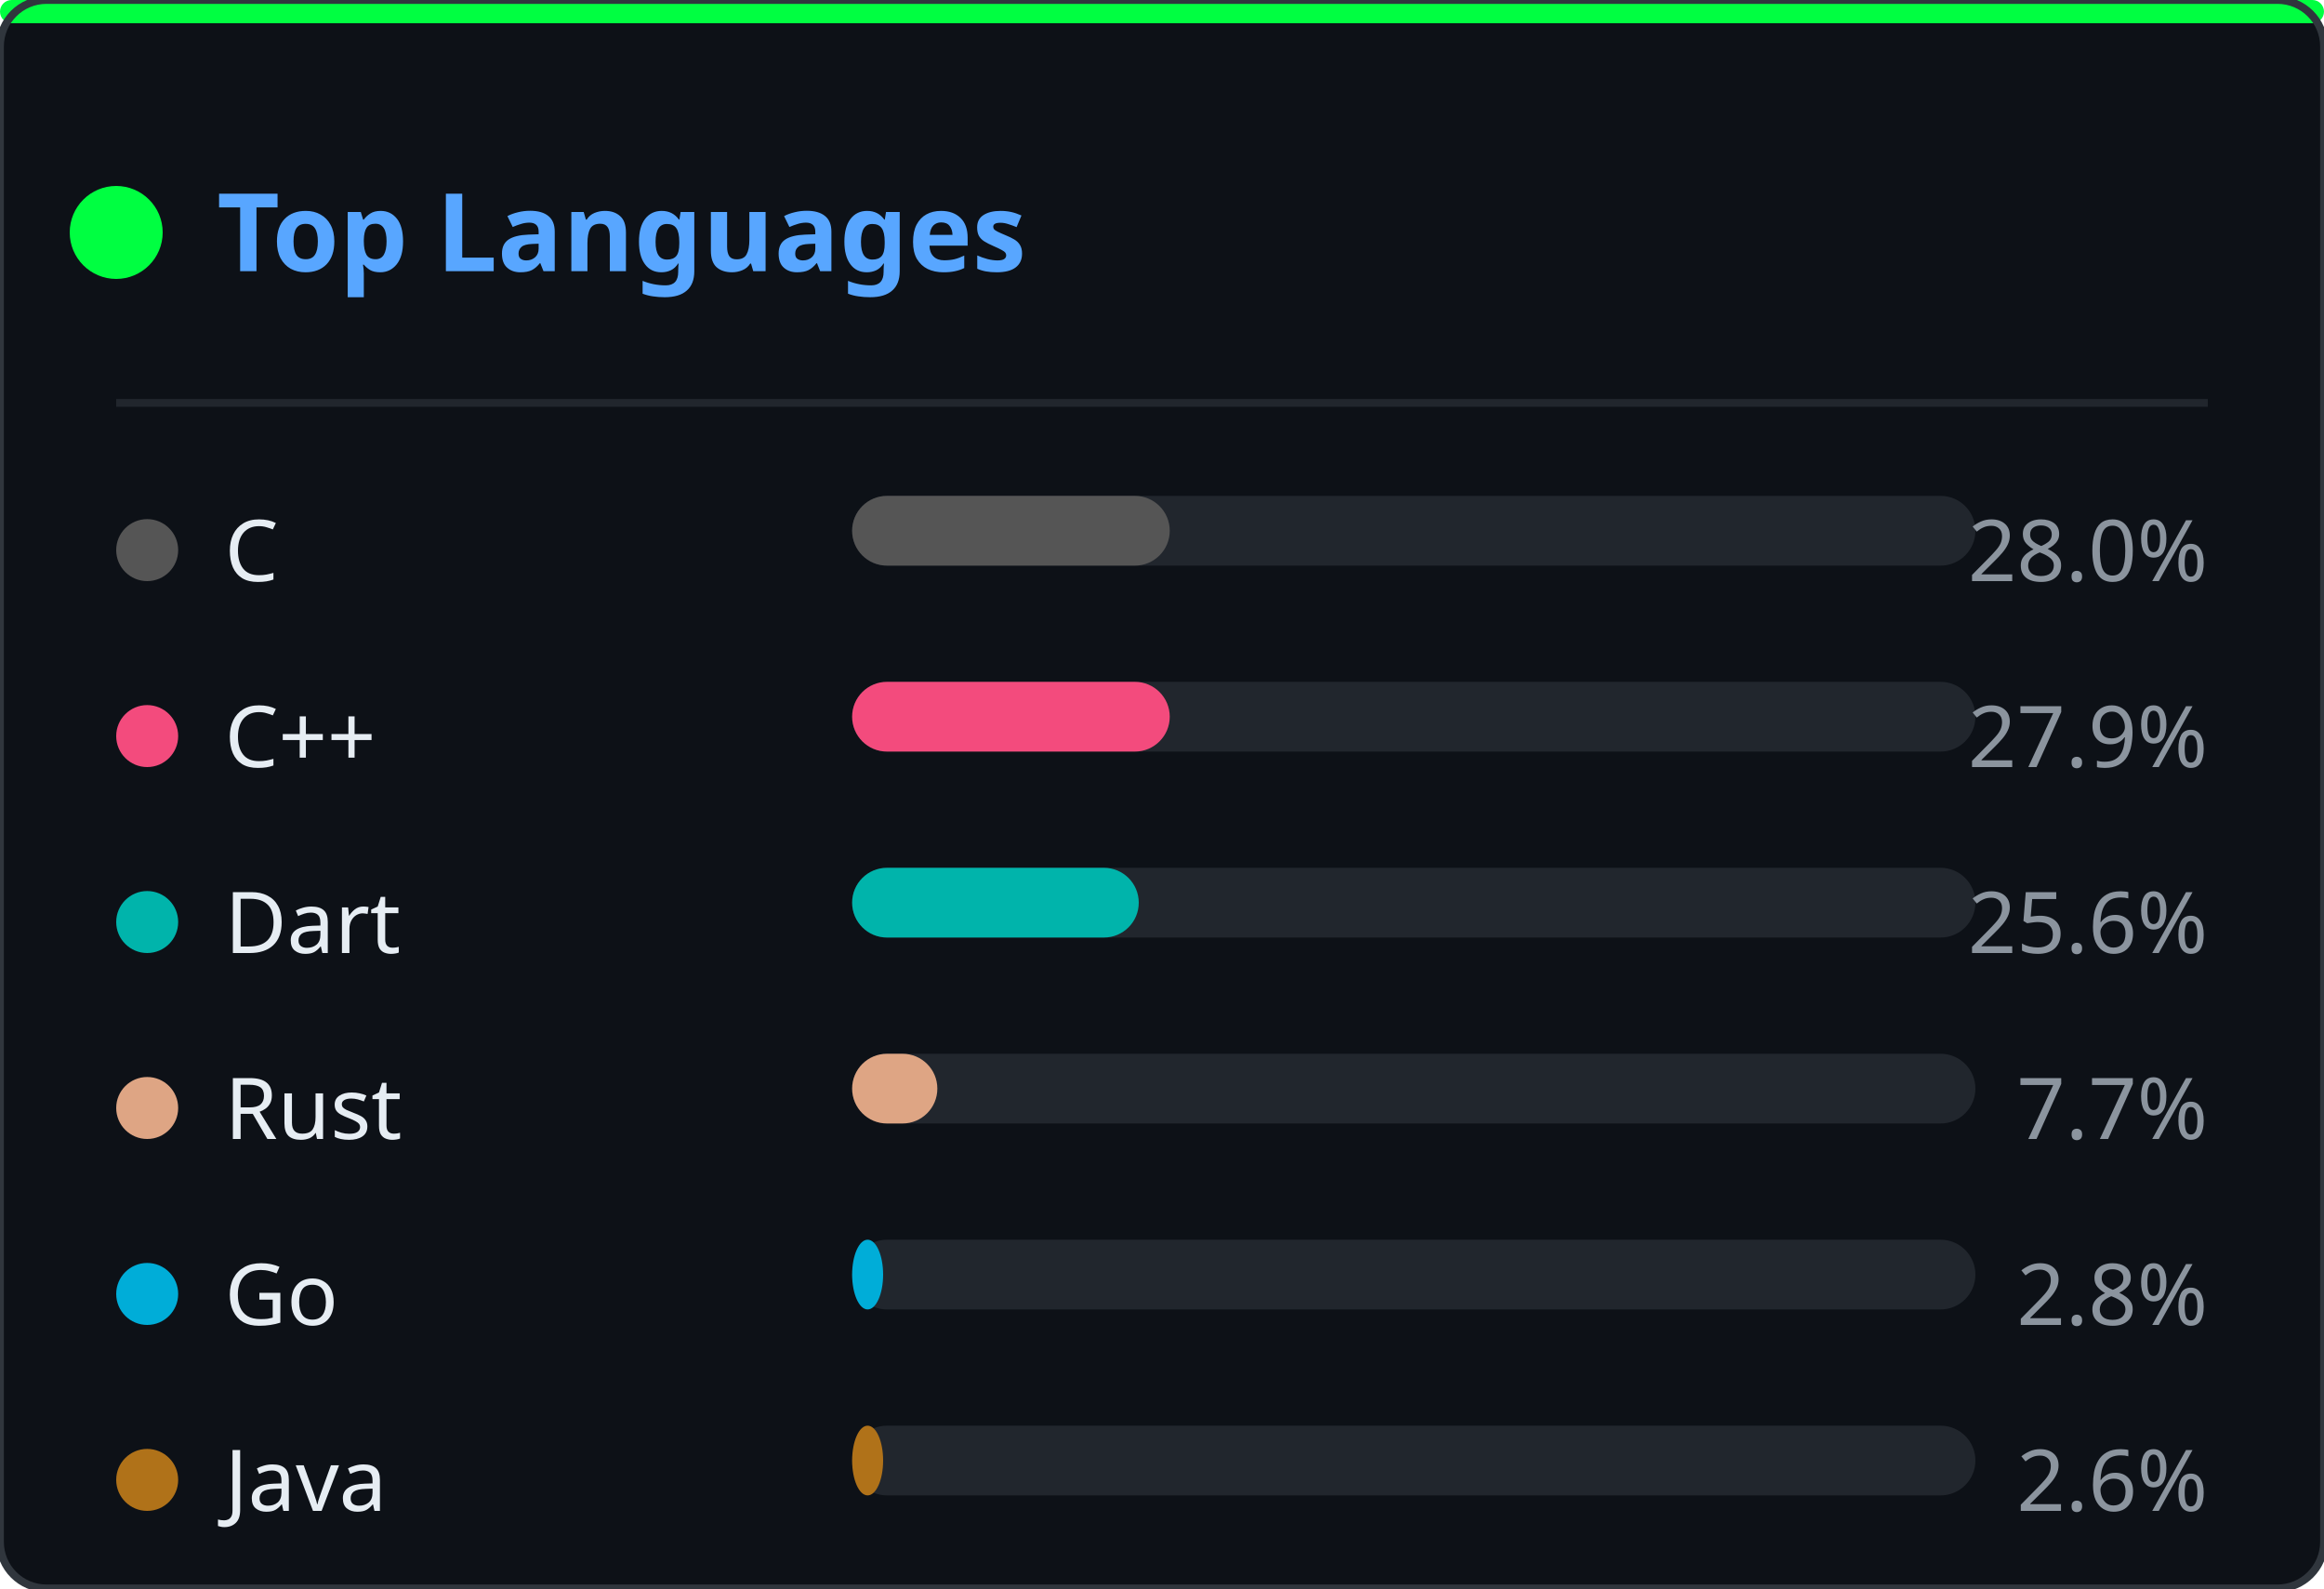
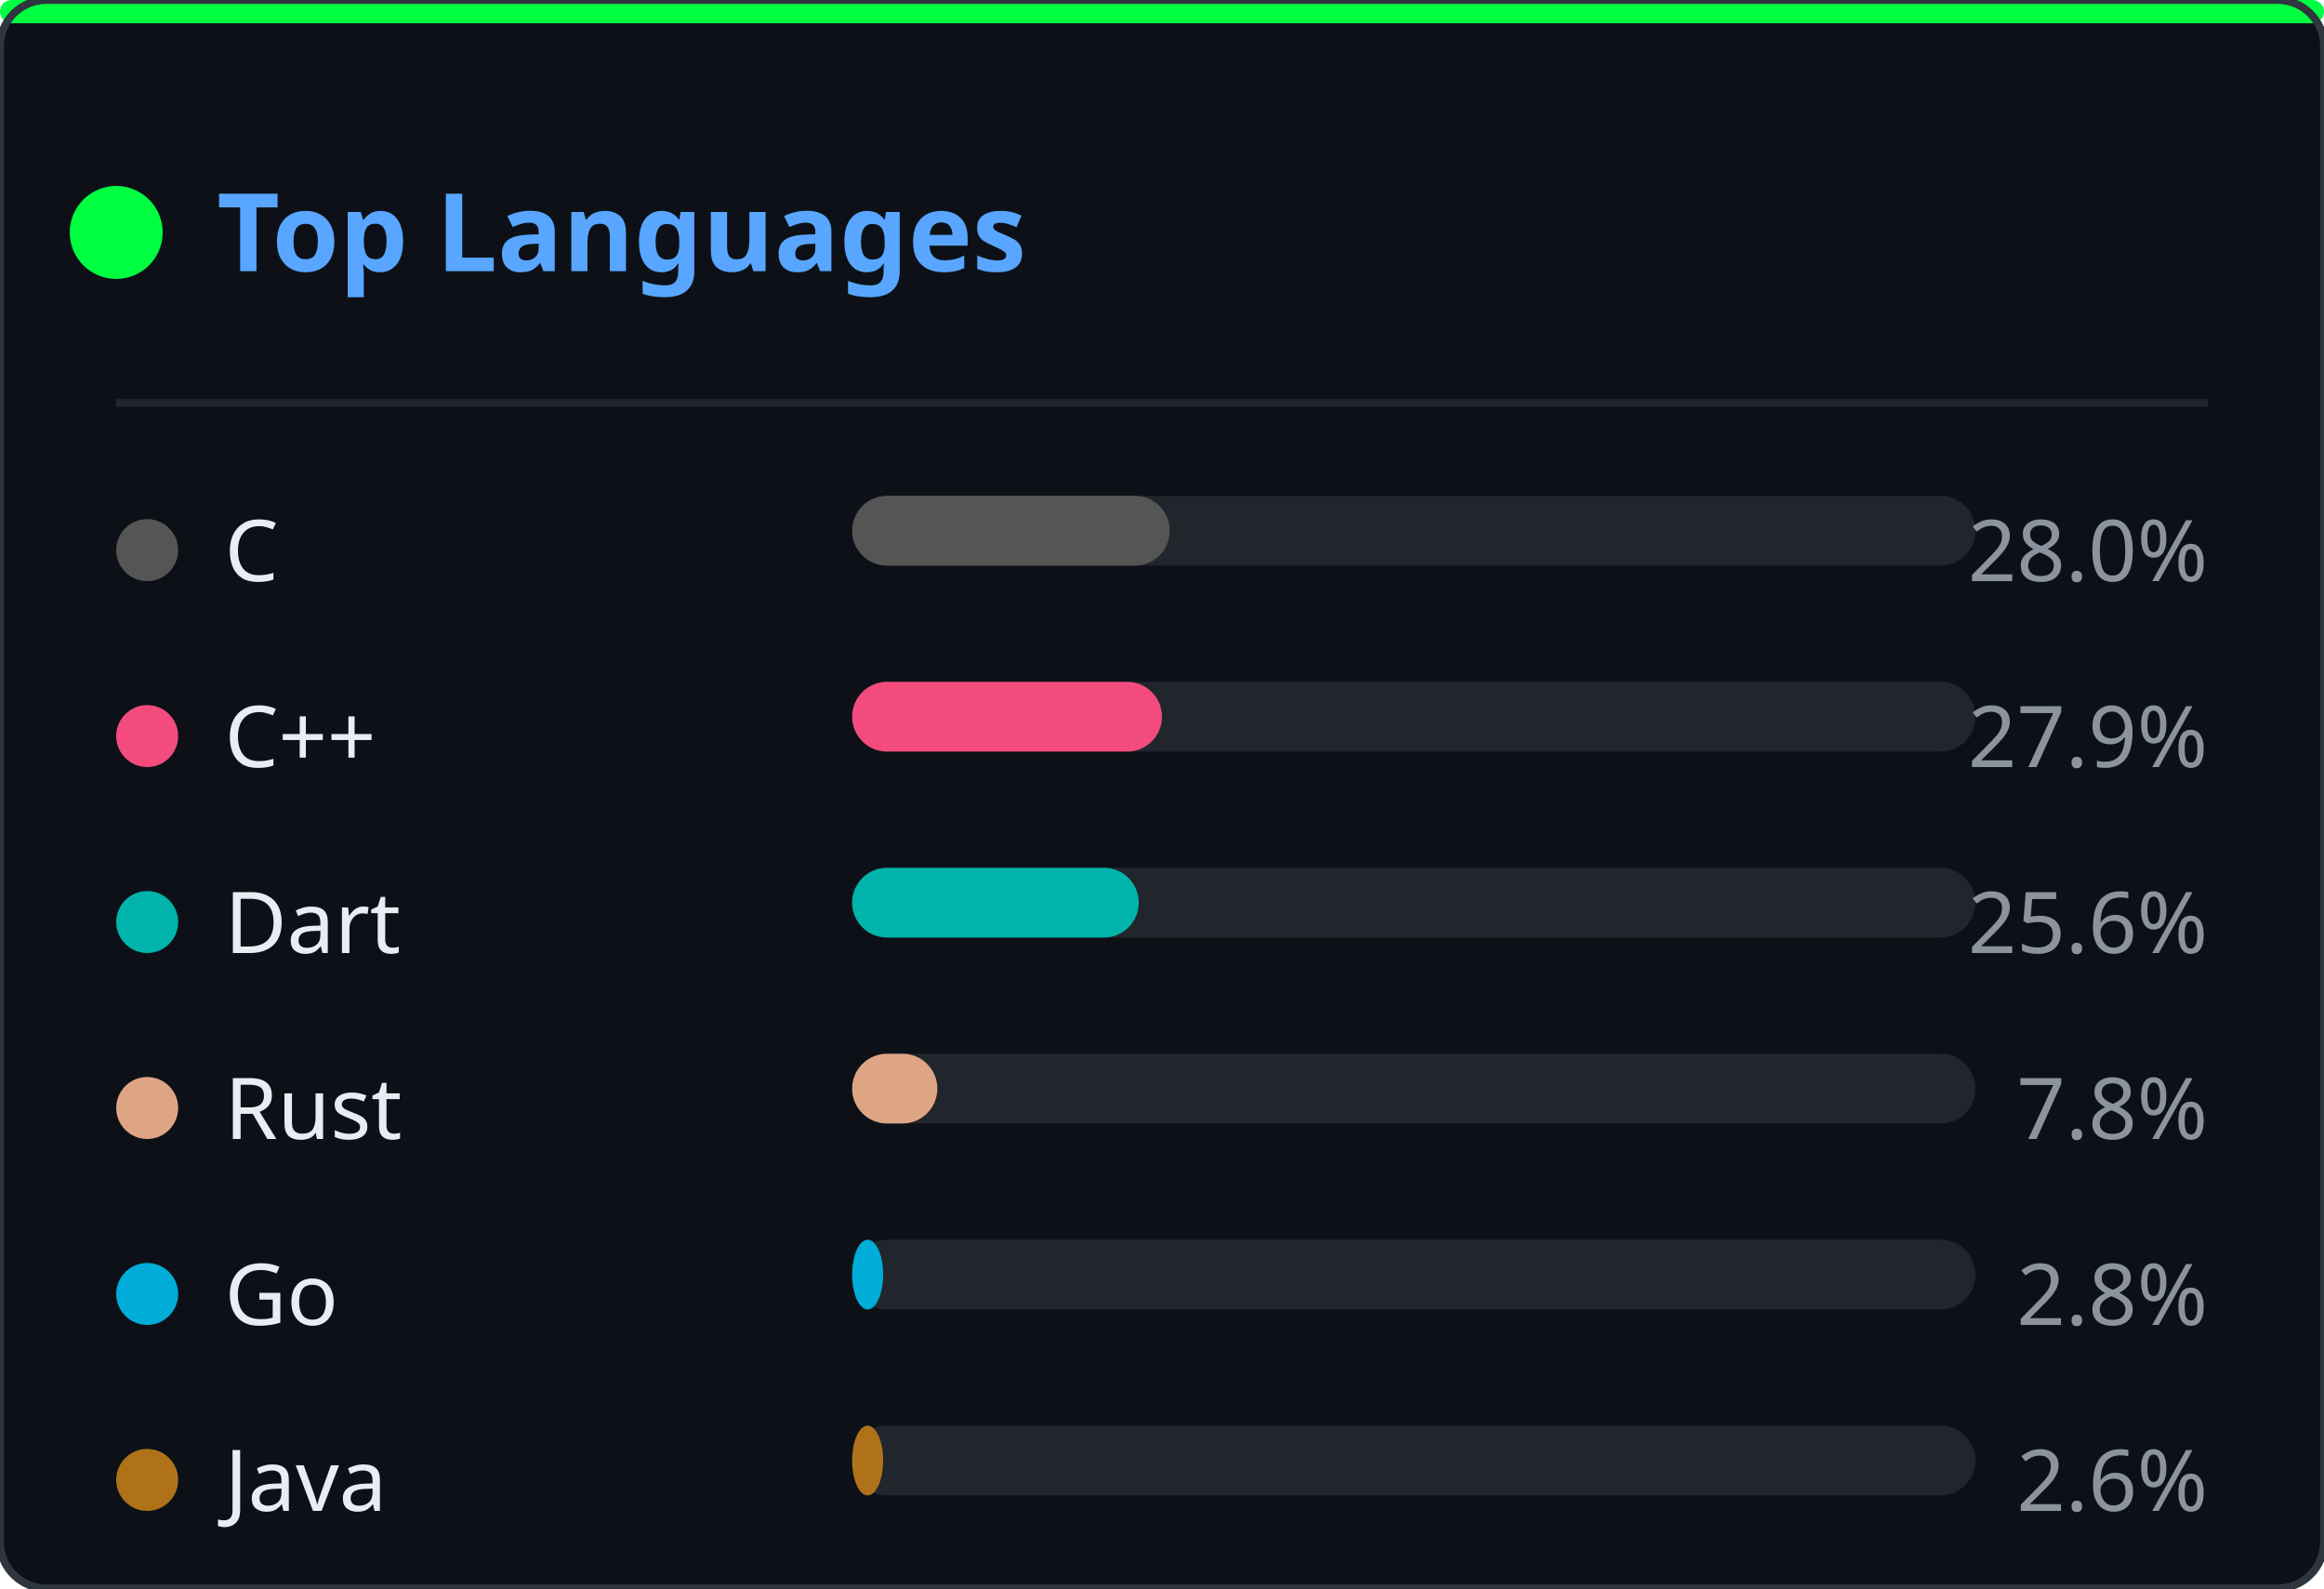
<svg xmlns="http://www.w3.org/2000/svg" width="300" height="205" viewBox="0 0 300 205">
  <defs>
    <clipPath id="ln-clip">
      <rect width="300" height="205" rx="6" />
    </clipPath>
  </defs>
  <rect width="300" height="205" rx="6" fill="#0d1117" />
  <g clip-path="url(#ln-clip)">
    <g opacity="0.22">
      <style>@keyframes ln0{from{transform:translateY(-46px)}to{transform:translateY(219px)}}@keyframes ln1{from{transform:translateY(-46px)}to{transform:translateY(219px)}}@keyframes ln2{from{transform:translateY(-46px)}to{transform:translateY(219px)}}@keyframes ln3{from{transform:translateY(-46px)}to{transform:translateY(219px)}}@keyframes ln4{from{transform:translateY(-46px)}to{transform:translateY(219px)}}@keyframes ln5{from{transform:translateY(-46px)}to{transform:translateY(219px)}}@keyframes ln6{from{transform:translateY(-46px)}to{transform:translateY(219px)}}@keyframes ln7{from{transform:translateY(-46px)}to{transform:translateY(219px)}}@keyframes ln8{from{transform:translateY(-46px)}to{transform:translateY(219px)}}@keyframes ln9{from{transform:translateY(-46px)}to{transform:translateY(219px)}}@keyframes ln10{from{transform:translateY(-46px)}to{transform:translateY(219px)}}@keyframes ln11{from{transform:translateY(-46px)}to{transform:translateY(219px)}}@keyframes ln12{from{transform:translateY(-46px)}to{transform:translateY(219px)}}@keyframes ln13{from{transform:translateY(-46px)}to{transform:translateY(219px)}}@keyframes ln14{from{transform:translateY(-46px)}to{transform:translateY(219px)}}@keyframes ln15{from{transform:translateY(-46px)}to{transform:translateY(219px)}}@keyframes ln16{from{transform:translateY(-46px)}to{transform:translateY(219px)}}@keyframes ln17{from{transform:translateY(-46px)}to{transform:translateY(219px)}}@keyframes ln18{from{transform:translateY(-46px)}to{transform:translateY(219px)}}@keyframes ln19{from{transform:translateY(-46px)}to{transform:translateY(219px)}}@keyframes ln20{from{transform:translateY(-46px)}to{transform:translateY(219px)}}@keyframes ln21{from{transform:translateY(-46px)}to{transform:translateY(219px)}}@keyframes ln22{from{transform:translateY(-46px)}to{transform:translateY(219px)}}</style>
      <g style="animation:ln0 1.92s linear infinite;animation-delay:-0.55s">
        <text x="93" y="0" font-family="monospace" font-size="12" fill="#00ff41">ｿ</text>
        <text x="93" y="-14" font-family="monospace" font-size="12" fill="#00ff41" opacity="0.75">7</text>
        <text x="93" y="-28" font-family="monospace" font-size="12" fill="#00ff41" opacity="0.50">3</text>
        <text x="93" y="-42" font-family="monospace" font-size="12" fill="#00ff41" opacity="0.25">ﾑ</text>
      </g>
      <g style="animation:ln1 2.40s linear infinite;animation-delay:-0.40s">
        <text x="41" y="0" font-family="monospace" font-size="12" fill="#00ff41">ｶ</text>
        <text x="41" y="-14" font-family="monospace" font-size="12" fill="#00ff41" opacity="0.75">ｭ</text>
        <text x="41" y="-28" font-family="monospace" font-size="12" fill="#00ff41" opacity="0.50">ｳ</text>
        <text x="41" y="-42" font-family="monospace" font-size="12" fill="#00ff41" opacity="0.25">ﾎ</text>
      </g>
      <g style="animation:ln2 2.75s linear infinite;animation-delay:-0.79s">
        <text x="205" y="0" font-family="monospace" font-size="12" fill="#00ff41">1</text>
        <text x="205" y="-14" font-family="monospace" font-size="12" fill="#00ff41" opacity="0.75">ﾀ</text>
        <text x="205" y="-28" font-family="monospace" font-size="12" fill="#00ff41" opacity="0.50">ﾓ</text>
        <text x="205" y="-42" font-family="monospace" font-size="12" fill="#00ff41" opacity="0.25">6</text>
      </g>
      <g style="animation:ln3 1.66s linear infinite;animation-delay:-0.60s">
        <text x="137" y="0" font-family="monospace" font-size="12" fill="#00ff41">ｮ</text>
        <text x="137" y="-14" font-family="monospace" font-size="12" fill="#00ff41" opacity="0.75">ｽ</text>
        <text x="137" y="-28" font-family="monospace" font-size="12" fill="#00ff41" opacity="0.50">ｾ</text>
        <text x="137" y="-42" font-family="monospace" font-size="12" fill="#00ff41" opacity="0.25">ｫ</text>
      </g>
      <g style="animation:ln4 2.63s linear infinite;animation-delay:-1.74s">
        <text x="37" y="0" font-family="monospace" font-size="12" fill="#00ff41">ｿ</text>
        <text x="37" y="-14" font-family="monospace" font-size="12" fill="#00ff41" opacity="0.75">ﾍ</text>
        <text x="37" y="-28" font-family="monospace" font-size="12" fill="#00ff41" opacity="0.50">ｨ</text>
        <text x="37" y="-42" font-family="monospace" font-size="12" fill="#00ff41" opacity="0.25">5</text>
      </g>
      <g style="animation:ln5 3.08s linear infinite;animation-delay:-2.49s">
        <text x="81" y="0" font-family="monospace" font-size="12" fill="#00ff41">2</text>
        <text x="81" y="-14" font-family="monospace" font-size="12" fill="#00ff41" opacity="0.75">ｻ</text>
        <text x="81" y="-28" font-family="monospace" font-size="12" fill="#00ff41" opacity="0.50">8</text>
        <text x="81" y="-42" font-family="monospace" font-size="12" fill="#00ff41" opacity="0.25">ﾑ</text>
      </g>
      <g style="animation:ln6 1.75s linear infinite;animation-delay:-1.65s">
        <text x="149" y="0" font-family="monospace" font-size="12" fill="#00ff41">ﾔ</text>
        <text x="149" y="-14" font-family="monospace" font-size="12" fill="#00ff41" opacity="0.75">6</text>
        <text x="149" y="-28" font-family="monospace" font-size="12" fill="#00ff41" opacity="0.50">ﾓ</text>
        <text x="149" y="-42" font-family="monospace" font-size="12" fill="#00ff41" opacity="0.25">ﾑ</text>
      </g>
      <g style="animation:ln7 2.87s linear infinite;animation-delay:-0.22s">
        <text x="133" y="0" font-family="monospace" font-size="12" fill="#00ff41">ｺ</text>
        <text x="133" y="-14" font-family="monospace" font-size="12" fill="#00ff41" opacity="0.75">ｬ</text>
        <text x="133" y="-28" font-family="monospace" font-size="12" fill="#00ff41" opacity="0.50">ﾋ</text>
        <text x="133" y="-42" font-family="monospace" font-size="12" fill="#00ff41" opacity="0.25">6</text>
      </g>
      <g style="animation:ln8 2.04s linear infinite;animation-delay:-0.62s">
        <text x="113" y="0" font-family="monospace" font-size="12" fill="#00ff41">ｩ</text>
        <text x="113" y="-14" font-family="monospace" font-size="12" fill="#00ff41" opacity="0.75">ﾘ</text>
        <text x="113" y="-28" font-family="monospace" font-size="12" fill="#00ff41" opacity="0.50">ﾂ</text>
        <text x="113" y="-42" font-family="monospace" font-size="12" fill="#00ff41" opacity="0.25">0</text>
      </g>
      <g style="animation:ln9 2.67s linear infinite;animation-delay:-1.60s">
        <text x="17" y="0" font-family="monospace" font-size="12" fill="#00ff41">ﾎ</text>
        <text x="17" y="-14" font-family="monospace" font-size="12" fill="#00ff41" opacity="0.75">5</text>
        <text x="17" y="-28" font-family="monospace" font-size="12" fill="#00ff41" opacity="0.50">ｵ</text>
        <text x="17" y="-42" font-family="monospace" font-size="12" fill="#00ff41" opacity="0.25">5</text>
      </g>
      <g style="animation:ln10 1.99s linear infinite;animation-delay:-0.10s">
        <text x="225" y="0" font-family="monospace" font-size="12" fill="#00ff41">ﾊ</text>
        <text x="225" y="-14" font-family="monospace" font-size="12" fill="#00ff41" opacity="0.75">ﾗ</text>
        <text x="225" y="-28" font-family="monospace" font-size="12" fill="#00ff41" opacity="0.50">ｧ</text>
        <text x="225" y="-42" font-family="monospace" font-size="12" fill="#00ff41" opacity="0.25">ｺ</text>
      </g>
      <g style="animation:ln11 1.72s linear infinite;animation-delay:-0.65s">
        <text x="105" y="0" font-family="monospace" font-size="12" fill="#00ff41">ﾁ</text>
        <text x="105" y="-14" font-family="monospace" font-size="12" fill="#00ff41" opacity="0.75">ｹ</text>
        <text x="105" y="-28" font-family="monospace" font-size="12" fill="#00ff41" opacity="0.50">ﾒ</text>
        <text x="105" y="-42" font-family="monospace" font-size="12" fill="#00ff41" opacity="0.25">ﾎ</text>
      </g>
      <g style="animation:ln12 1.89s linear infinite;animation-delay:-1.40s">
        <text x="157" y="0" font-family="monospace" font-size="12" fill="#00ff41">ﾝ</text>
        <text x="157" y="-14" font-family="monospace" font-size="12" fill="#00ff41" opacity="0.75">ﾊ</text>
        <text x="157" y="-28" font-family="monospace" font-size="12" fill="#00ff41" opacity="0.50">ﾀ</text>
        <text x="157" y="-42" font-family="monospace" font-size="12" fill="#00ff41" opacity="0.25">ｲ</text>
      </g>
      <g style="animation:ln13 1.87s linear infinite;animation-delay:-0.50s">
        <text x="65" y="0" font-family="monospace" font-size="12" fill="#00ff41">ｪ</text>
        <text x="65" y="-14" font-family="monospace" font-size="12" fill="#00ff41" opacity="0.75">ｮ</text>
        <text x="65" y="-28" font-family="monospace" font-size="12" fill="#00ff41" opacity="0.50">ﾏ</text>
        <text x="65" y="-42" font-family="monospace" font-size="12" fill="#00ff41" opacity="0.25">1</text>
      </g>
      <g style="animation:ln14 3.09s linear infinite;animation-delay:-1.87s">
        <text x="17" y="0" font-family="monospace" font-size="12" fill="#00ff41">ﾜ</text>
        <text x="17" y="-14" font-family="monospace" font-size="12" fill="#00ff41" opacity="0.75">ﾐ</text>
        <text x="17" y="-28" font-family="monospace" font-size="12" fill="#00ff41" opacity="0.50">ｸ</text>
        <text x="17" y="-42" font-family="monospace" font-size="12" fill="#00ff41" opacity="0.25">ｪ</text>
      </g>
      <g style="animation:ln15 1.72s linear infinite;animation-delay:-0.81s">
        <text x="133" y="0" font-family="monospace" font-size="12" fill="#00ff41">5</text>
        <text x="133" y="-14" font-family="monospace" font-size="12" fill="#00ff41" opacity="0.75">ｹ</text>
        <text x="133" y="-28" font-family="monospace" font-size="12" fill="#00ff41" opacity="0.50">0</text>
        <text x="133" y="-42" font-family="monospace" font-size="12" fill="#00ff41" opacity="0.25">ﾅ</text>
      </g>
      <g style="animation:ln16 2.04s linear infinite;animation-delay:-0.70s">
        <text x="41" y="0" font-family="monospace" font-size="12" fill="#00ff41">ｫ</text>
        <text x="41" y="-14" font-family="monospace" font-size="12" fill="#00ff41" opacity="0.75">ﾑ</text>
        <text x="41" y="-28" font-family="monospace" font-size="12" fill="#00ff41" opacity="0.50">8</text>
        <text x="41" y="-42" font-family="monospace" font-size="12" fill="#00ff41" opacity="0.25">ﾆ</text>
      </g>
      <g style="animation:ln17 2.90s linear infinite;animation-delay:-0.60s">
        <text x="89" y="0" font-family="monospace" font-size="12" fill="#00ff41">ｼ</text>
        <text x="89" y="-14" font-family="monospace" font-size="12" fill="#00ff41" opacity="0.75">ﾒ</text>
        <text x="89" y="-28" font-family="monospace" font-size="12" fill="#00ff41" opacity="0.50">ﾏ</text>
        <text x="89" y="-42" font-family="monospace" font-size="12" fill="#00ff41" opacity="0.25">9</text>
      </g>
      <g style="animation:ln18 1.79s linear infinite;animation-delay:-0.72s">
        <text x="261" y="0" font-family="monospace" font-size="12" fill="#00ff41">ﾗ</text>
        <text x="261" y="-14" font-family="monospace" font-size="12" fill="#00ff41" opacity="0.75">ﾝ</text>
        <text x="261" y="-28" font-family="monospace" font-size="12" fill="#00ff41" opacity="0.50">ﾚ</text>
        <text x="261" y="-42" font-family="monospace" font-size="12" fill="#00ff41" opacity="0.25">9</text>
      </g>
      <g style="animation:ln19 2.43s linear infinite;animation-delay:-2.21s">
        <text x="265" y="0" font-family="monospace" font-size="12" fill="#00ff41">8</text>
        <text x="265" y="-14" font-family="monospace" font-size="12" fill="#00ff41" opacity="0.75">ｽ</text>
        <text x="265" y="-28" font-family="monospace" font-size="12" fill="#00ff41" opacity="0.50">6</text>
        <text x="265" y="-42" font-family="monospace" font-size="12" fill="#00ff41" opacity="0.25">ﾗ</text>
      </g>
      <g style="animation:ln20 1.60s linear infinite;animation-delay:-0.29s">
        <text x="109" y="0" font-family="monospace" font-size="12" fill="#00ff41">ﾌ</text>
        <text x="109" y="-14" font-family="monospace" font-size="12" fill="#00ff41" opacity="0.75">ｧ</text>
        <text x="109" y="-28" font-family="monospace" font-size="12" fill="#00ff41" opacity="0.50">ﾅ</text>
        <text x="109" y="-42" font-family="monospace" font-size="12" fill="#00ff41" opacity="0.25">ﾒ</text>
      </g>
      <g style="animation:ln21 1.83s linear infinite;animation-delay:-1.82s">
        <text x="281" y="0" font-family="monospace" font-size="12" fill="#00ff41">ﾁ</text>
        <text x="281" y="-14" font-family="monospace" font-size="12" fill="#00ff41" opacity="0.75">ﾔ</text>
        <text x="281" y="-28" font-family="monospace" font-size="12" fill="#00ff41" opacity="0.50">4</text>
        <text x="281" y="-42" font-family="monospace" font-size="12" fill="#00ff41" opacity="0.25">ｲ</text>
      </g>
      <g style="animation:ln22 2.18s linear infinite;animation-delay:-0.55s">
        <text x="193" y="0" font-family="monospace" font-size="12" fill="#00ff41">8</text>
        <text x="193" y="-14" font-family="monospace" font-size="12" fill="#00ff41" opacity="0.75">ｽ</text>
        <text x="193" y="-28" font-family="monospace" font-size="12" fill="#00ff41" opacity="0.50">ﾓ</text>
        <text x="193" y="-42" font-family="monospace" font-size="12" fill="#00ff41" opacity="0.25">0</text>
      </g>
    </g>
  </g>
  <rect width="300" height="3" rx="1.5" fill="#00ff41" />
  <rect width="300" height="205" rx="6" fill="none" stroke="#30363d" stroke-width="1" />
  <circle cx="15" cy="30" r="6" fill="#00ff41" />
  <text x="28" y="35" font-family="'Segoe UI',Ubuntu,sans-serif" font-size="14" font-weight="600" fill="#58a6ff">Top Languages</text>
  <line x1="15" y1="52" x2="285" y2="52" stroke="#21262d" stroke-width="1" />
  <circle cx="19" cy="71" r="4" fill="#555555" />
  <text x="29" y="75" font-family="'Segoe UI',Ubuntu,sans-serif" font-size="11" fill="#e6edf3">C</text>
  <rect x="110" y="64" width="145" height="9" rx="4.5" fill="#21262d" />
  <rect x="110" y="64" width="41" height="9" rx="4.5" fill="#555555" />
  <text x="285" y="75" text-anchor="end" font-family="'Segoe UI',Ubuntu,sans-serif" font-size="11" fill="#8b949e">28.0%</text>
  <circle cx="19" cy="95" r="4" fill="#f34b7d" />
  <text x="29" y="99" font-family="'Segoe UI',Ubuntu,sans-serif" font-size="11" fill="#e6edf3">C++</text>
  <rect x="110" y="88" width="145" height="9" rx="4.5" fill="#21262d" />
-   <rect x="110" y="88" width="41" height="9" rx="4.5" fill="#f34b7d" />
+   <rect x="110" y="88" width="40" height="9" rx="4.5" fill="#f34b7d" />
  <text x="285" y="99" text-anchor="end" font-family="'Segoe UI',Ubuntu,sans-serif" font-size="11" fill="#8b949e">27.9%</text>
  <circle cx="19" cy="119" r="4" fill="#00B4AB" />
  <text x="29" y="123" font-family="'Segoe UI',Ubuntu,sans-serif" font-size="11" fill="#e6edf3">Dart</text>
  <rect x="110" y="112" width="145" height="9" rx="4.5" fill="#21262d" />
  <rect x="110" y="112" width="37" height="9" rx="4.5" fill="#00B4AB" />
  <text x="285" y="123" text-anchor="end" font-family="'Segoe UI',Ubuntu,sans-serif" font-size="11" fill="#8b949e">25.6%</text>
  <circle cx="19" cy="143" r="4" fill="#dea584" />
  <text x="29" y="147" font-family="'Segoe UI',Ubuntu,sans-serif" font-size="11" fill="#e6edf3">Rust</text>
  <rect x="110" y="136" width="145" height="9" rx="4.5" fill="#21262d" />
  <rect x="110" y="136" width="11" height="9" rx="4.5" fill="#dea584" />
-   <text x="285" y="147" text-anchor="end" font-family="'Segoe UI',Ubuntu,sans-serif" font-size="11" fill="#8b949e">7.7%</text>
+   <text x="285" y="147" text-anchor="end" font-family="'Segoe UI',Ubuntu,sans-serif" font-size="11" fill="#8b949e">7.8%</text>
  <circle cx="19" cy="167" r="4" fill="#00ADD8" />
  <text x="29" y="171" font-family="'Segoe UI',Ubuntu,sans-serif" font-size="11" fill="#e6edf3">Go</text>
  <rect x="110" y="160" width="145" height="9" rx="4.5" fill="#21262d" />
  <rect x="110" y="160" width="4" height="9" rx="4.5" fill="#00ADD8" />
  <text x="285" y="171" text-anchor="end" font-family="'Segoe UI',Ubuntu,sans-serif" font-size="11" fill="#8b949e">2.8%</text>
  <circle cx="19" cy="191" r="4" fill="#b07219" />
  <text x="29" y="195" font-family="'Segoe UI',Ubuntu,sans-serif" font-size="11" fill="#e6edf3">Java</text>
  <rect x="110" y="184" width="145" height="9" rx="4.5" fill="#21262d" />
  <rect x="110" y="184" width="4" height="9" rx="4.5" fill="#b07219" />
  <text x="285" y="195" text-anchor="end" font-family="'Segoe UI',Ubuntu,sans-serif" font-size="11" fill="#8b949e">2.6%</text>
</svg>
